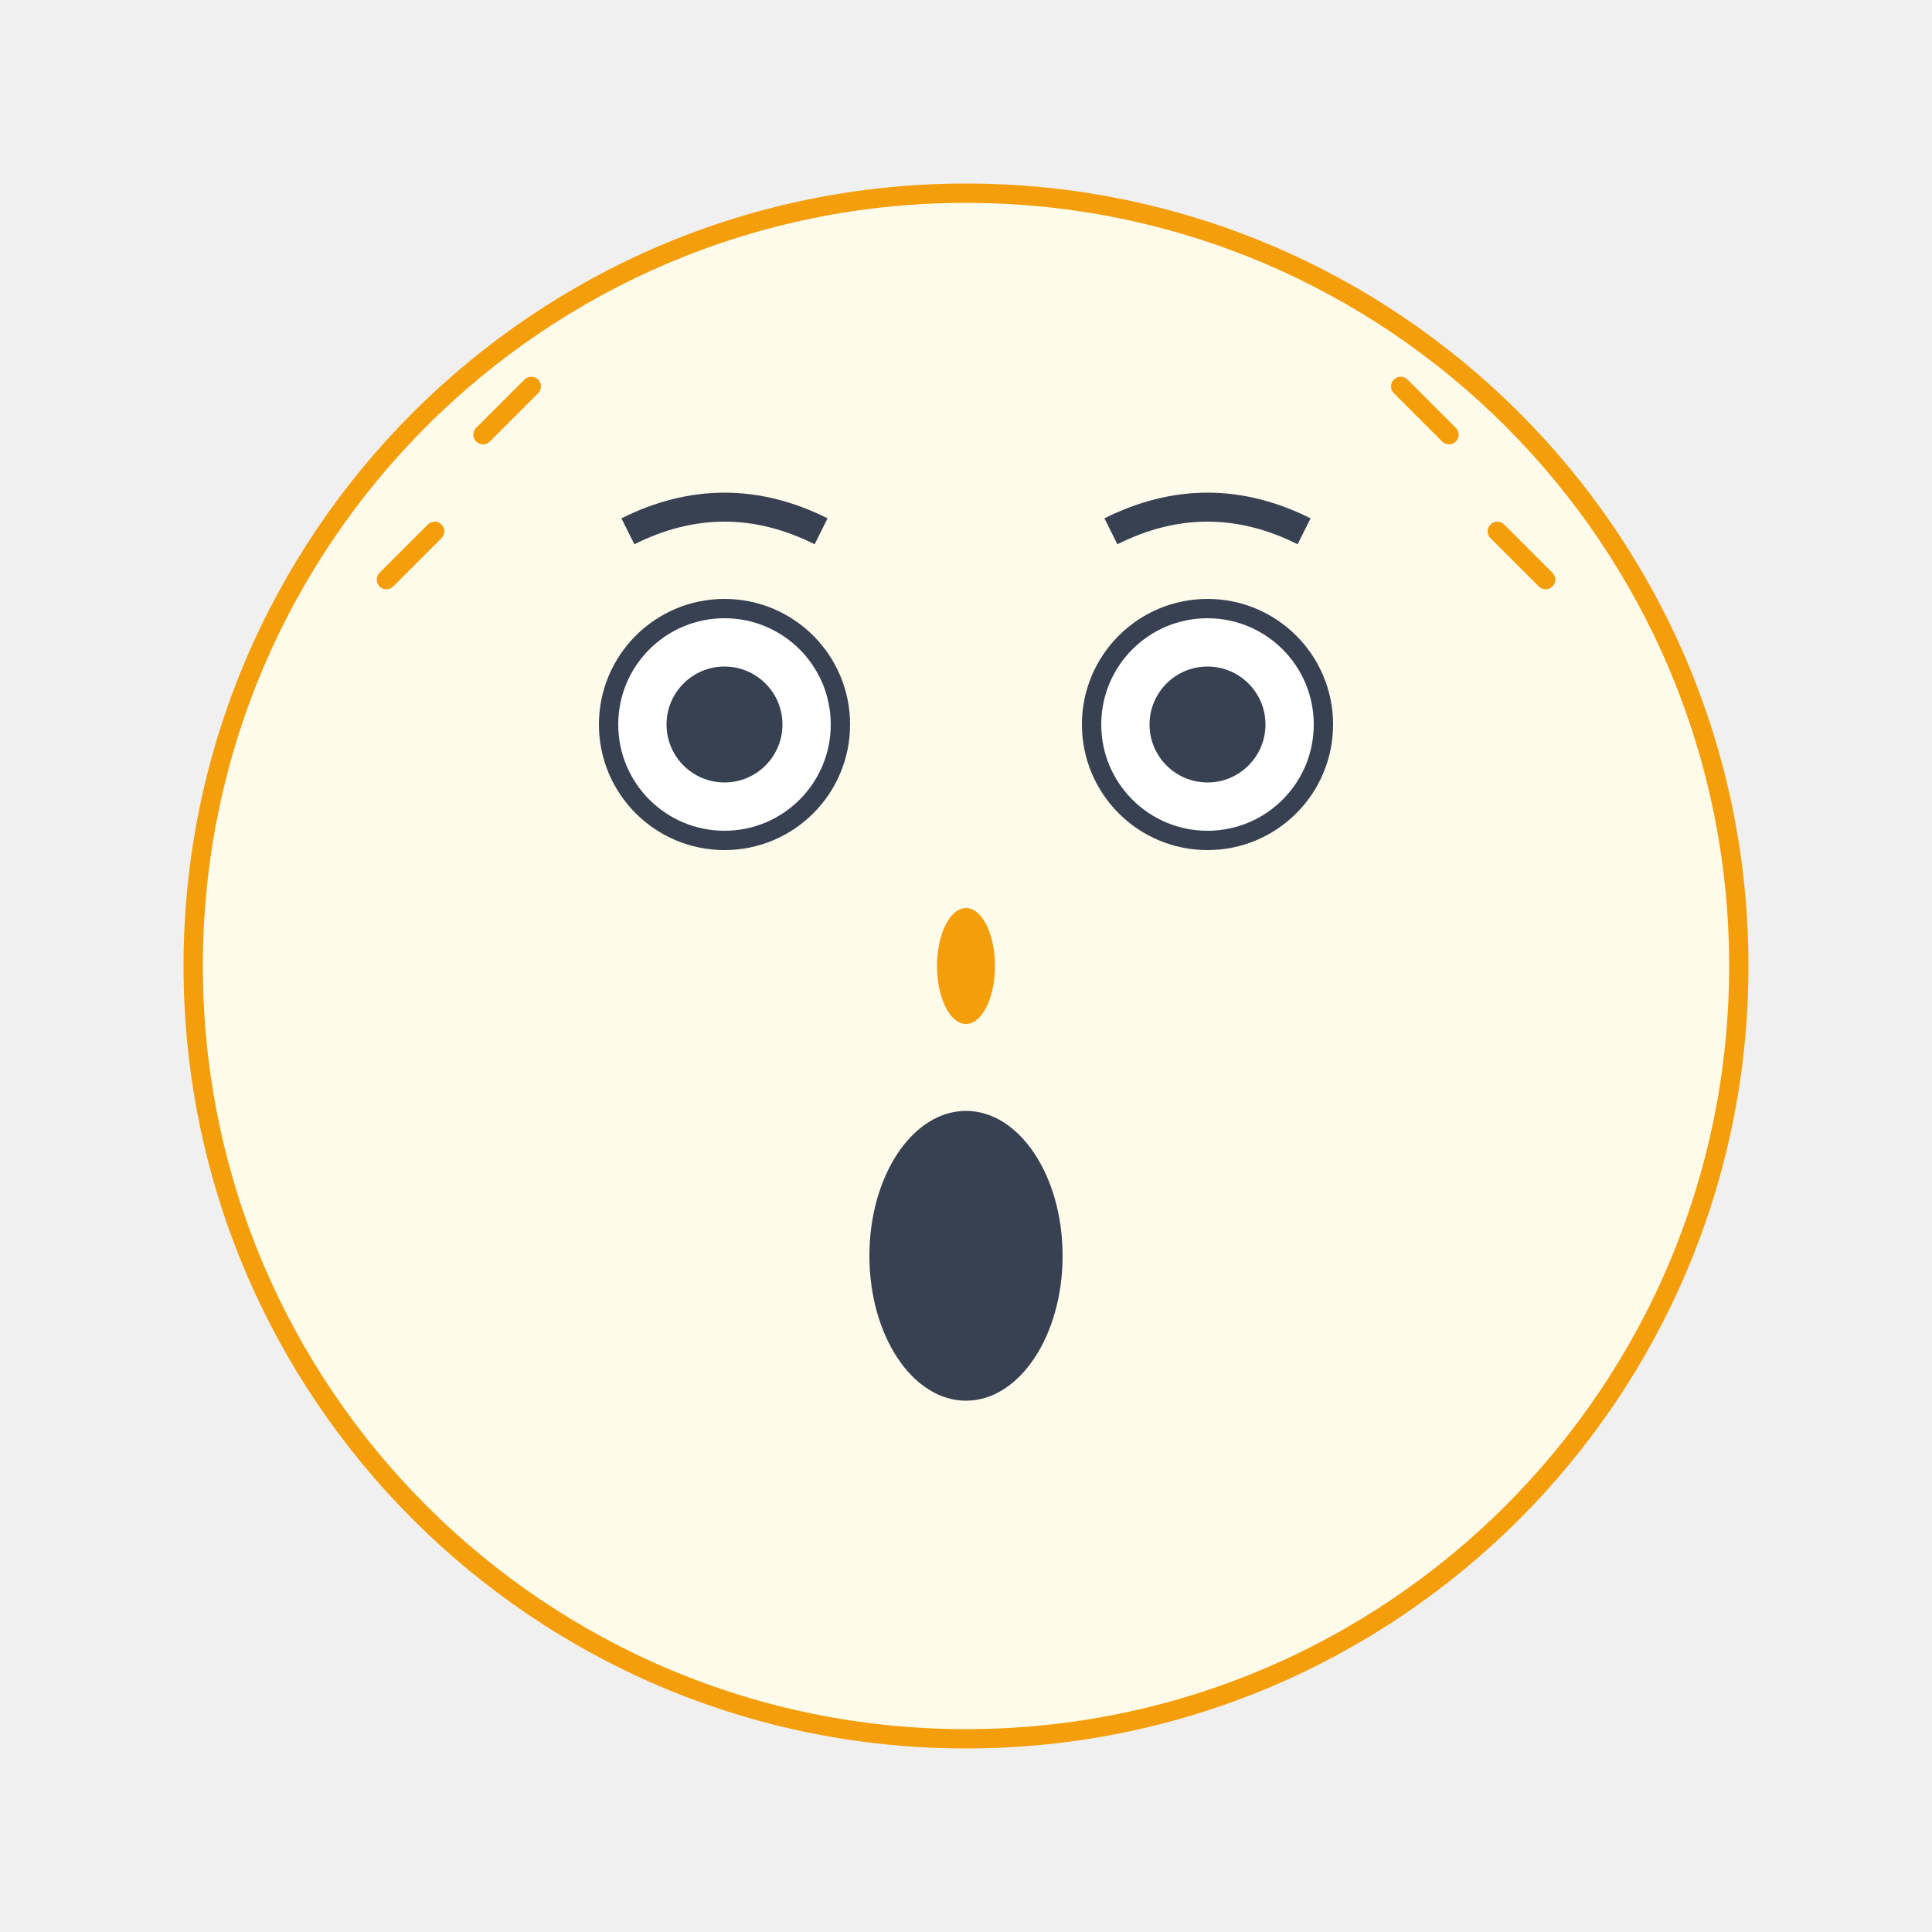
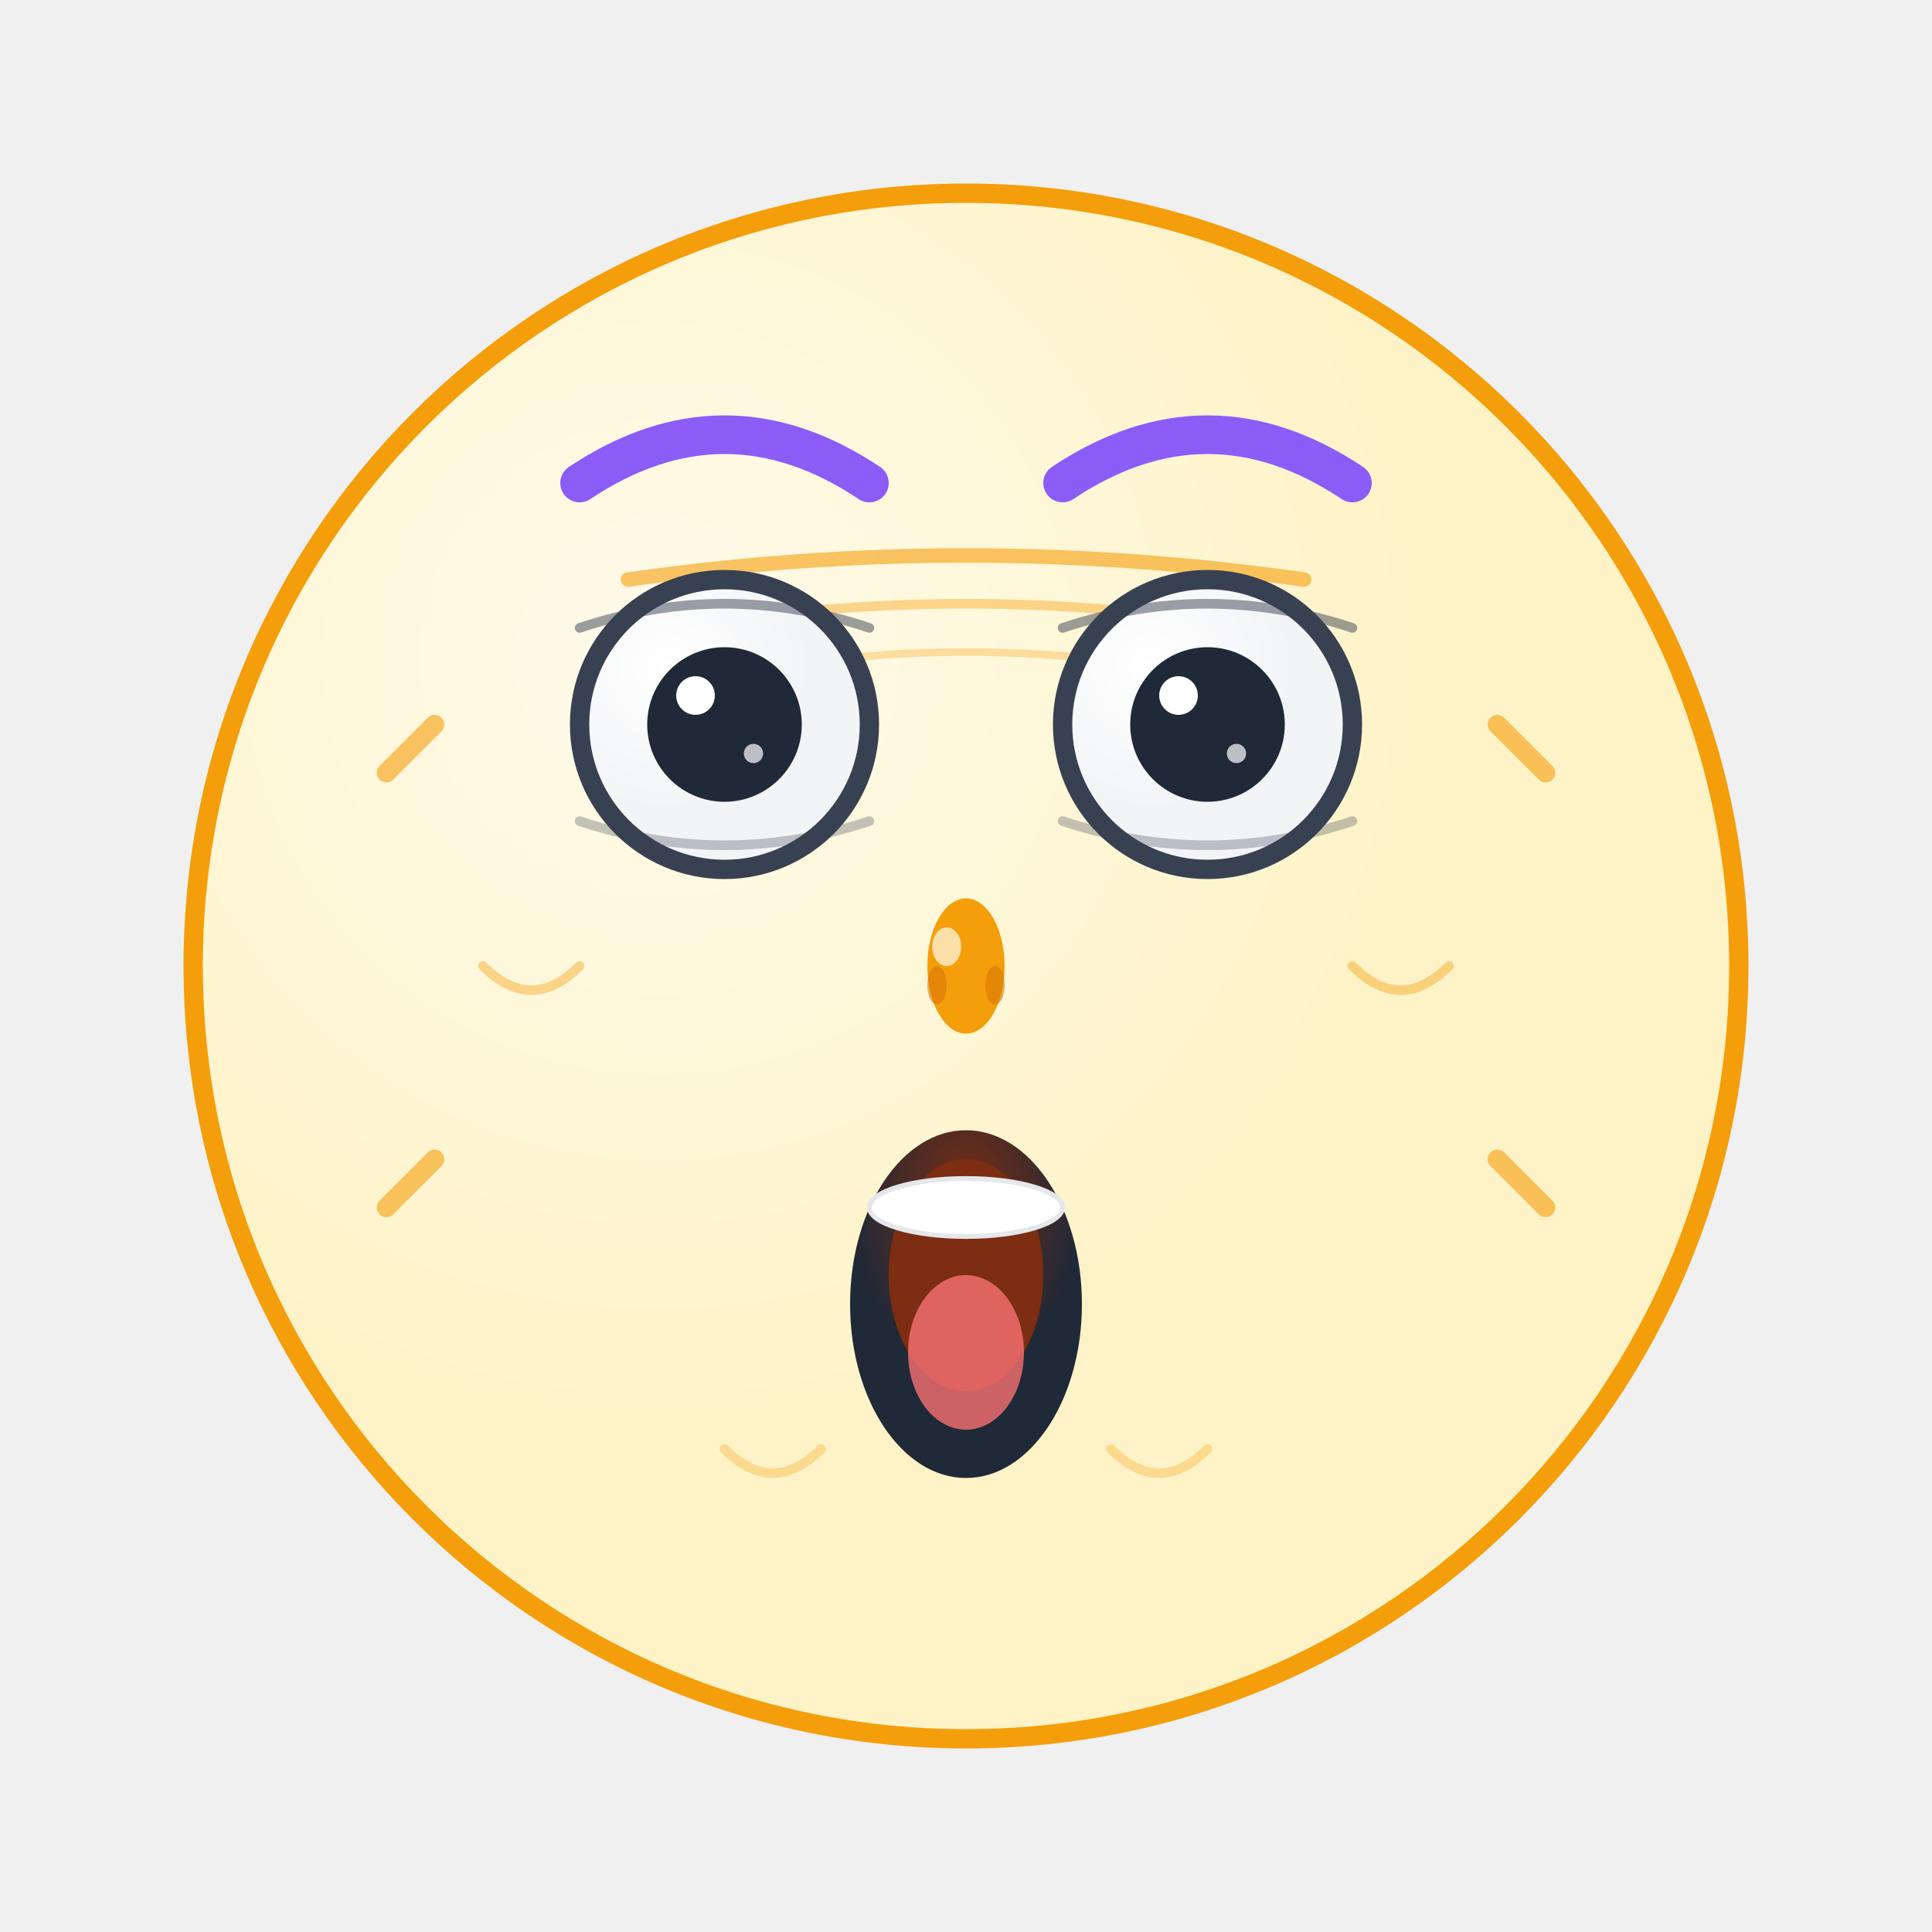
- <svg xmlns="http://www.w3.org/2000/svg" width="200" height="200" viewBox="0 0 200 200">
-   <circle cx="100" cy="100" r="80" fill="#FFFBEB" stroke="#F59E0B" stroke-width="2" />
-   <path d="M 65 55 Q 75 50 85 55" stroke="#374151" stroke-width="3" fill="none" />
-   <path d="M 115 55 Q 125 50 135 55" stroke="#374151" stroke-width="3" fill="none" />
-   <circle cx="75" cy="75" r="12" fill="white" stroke="#374151" stroke-width="2" />
-   <circle cx="125" cy="75" r="12" fill="white" stroke="#374151" stroke-width="2" />
-   <circle cx="75" cy="75" r="6" fill="#374151" />
-   <circle cx="125" cy="75" r="6" fill="#374151" />
-   <ellipse cx="100" cy="100" rx="3" ry="6" fill="#F59E0B" />
-   <ellipse cx="100" cy="130" rx="10" ry="15" fill="#374151" />
-   <path d="M 40 60 L 45 55" stroke="#F59E0B" stroke-width="2" stroke-linecap="round" />
-   <path d="M 155 55 L 160 60" stroke="#F59E0B" stroke-width="2" stroke-linecap="round" />
-   <path d="M 50 45 L 55 40" stroke="#F59E0B" stroke-width="2" stroke-linecap="round" />
-   <path d="M 145 40 L 150 45" stroke="#F59E0B" stroke-width="2" stroke-linecap="round" />
+ <svg xmlns="http://www.w3.org/2000/svg" viewBox="0 0 200 200">
+   <defs>
+     <radialGradient id="surpriseFaceGradient" cx="0.3" cy="0.3">
+       <stop offset="0%" stop-color="#FFFBEB" />
+       <stop offset="100%" stop-color="#FEF3C7" />
+     </radialGradient>
+     <radialGradient id="eyeGradient" cx="0.3" cy="0.3">
+       <stop offset="0%" stop-color="#FFFFFF" />
+       <stop offset="100%" stop-color="#F3F4F6" />
+     </radialGradient>
+     <radialGradient id="mouthGradient" cx="0.5" cy="0.2">
+       <stop offset="0%" stop-color="#7C2D12" />
+       <stop offset="100%" stop-color="#1F2937" />
+     </radialGradient>
+   </defs>
+   <circle cx="100" cy="100" r="80" fill="url(#surpriseFaceGradient)" stroke="#F59E0B" stroke-width="2" />
+   <path d="M 60 50 Q 75 40 90 50" stroke="#8B5CF6" stroke-width="4" stroke-linecap="round" fill="none" />
+   <path d="M 110 50 Q 125 40 140 50" stroke="#8B5CF6" stroke-width="4" stroke-linecap="round" fill="none" />
+   <path d="M 65 60 Q 100 55 135 60" stroke="#F59E0B" stroke-width="1.5" stroke-linecap="round" fill="none" opacity="0.6" />
+   <path d="M 70 65 Q 100 60 130 65" stroke="#F59E0B" stroke-width="1" stroke-linecap="round" fill="none" opacity="0.4" />
+   <path d="M 75 70 Q 100 65 125 70" stroke="#F59E0B" stroke-width="0.8" stroke-linecap="round" fill="none" opacity="0.3" />
+   <circle cx="75" cy="75" r="15" fill="url(#eyeGradient)" stroke="#374151" stroke-width="2" />
+   <circle cx="125" cy="75" r="15" fill="url(#eyeGradient)" stroke="#374151" stroke-width="2" />
+   <circle cx="75" cy="75" r="8" fill="#1F2937" />
+   <circle cx="125" cy="75" r="8" fill="#1F2937" />
+   <circle cx="72" cy="72" r="2" fill="#FFFFFF" />
+   <circle cx="122" cy="72" r="2" fill="#FFFFFF" />
+   <circle cx="78" cy="78" r="1" fill="#FFFFFF" opacity="0.7" />
+   <circle cx="128" cy="78" r="1" fill="#FFFFFF" opacity="0.7" />
+   <path d="M 60 65 Q 75 60 90 65" stroke="#374151" stroke-width="1" stroke-linecap="round" fill="none" opacity="0.5" />
+   <path d="M 110 65 Q 125 60 140 65" stroke="#374151" stroke-width="1" stroke-linecap="round" fill="none" opacity="0.5" />
+   <path d="M 60 85 Q 75 90 90 85" stroke="#374151" stroke-width="1" stroke-linecap="round" fill="none" opacity="0.3" />
+   <path d="M 110 85 Q 125 90 140 85" stroke="#374151" stroke-width="1" stroke-linecap="round" fill="none" opacity="0.3" />
+   <ellipse cx="100" cy="100" rx="4" ry="7" fill="#F59E0B" />
+   <ellipse cx="98" cy="98" rx="1.5" ry="2" fill="#FFFBEB" opacity="0.7" />
+   <ellipse cx="97" cy="102" rx="1" ry="2" fill="#D97706" opacity="0.6" />
+   <ellipse cx="103" cy="102" rx="1" ry="2" fill="#D97706" opacity="0.6" />
+   <ellipse cx="100" cy="135" rx="12" ry="18" fill="url(#mouthGradient)" />
+   <ellipse cx="100" cy="132" rx="8" ry="12" fill="#7C2D12" />
+   <ellipse cx="100" cy="125" rx="10" ry="3" fill="#FFFFFF" stroke="#E5E7EB" stroke-width="0.5" />
+   <ellipse cx="100" cy="140" rx="6" ry="8" fill="#F87171" opacity="0.8" />
+   <path d="M 50 100 Q 55 105 60 100" stroke="#F59E0B" stroke-width="1" stroke-linecap="round" fill="none" opacity="0.4" />
+   <path d="M 140 100 Q 145 105 150 100" stroke="#F59E0B" stroke-width="1" stroke-linecap="round" fill="none" opacity="0.4" />
+   <path d="M 75 150 Q 80 155 85 150" stroke="#F59E0B" stroke-width="1" stroke-linecap="round" fill="none" opacity="0.3" />
+   <path d="M 115 150 Q 120 155 125 150" stroke="#F59E0B" stroke-width="1" stroke-linecap="round" fill="none" opacity="0.3" />
+   <path d="M 40 80 L 45 75" stroke="#F59E0B" stroke-width="2" stroke-linecap="round" opacity="0.6" />
+   <path d="M 155 75 L 160 80" stroke="#F59E0B" stroke-width="2" stroke-linecap="round" opacity="0.6" />
+   <path d="M 45 120 L 40 125" stroke="#F59E0B" stroke-width="2" stroke-linecap="round" opacity="0.6" />
+   <path d="M 160 125 L 155 120" stroke="#F59E0B" stroke-width="2" stroke-linecap="round" opacity="0.6" />
</svg>
